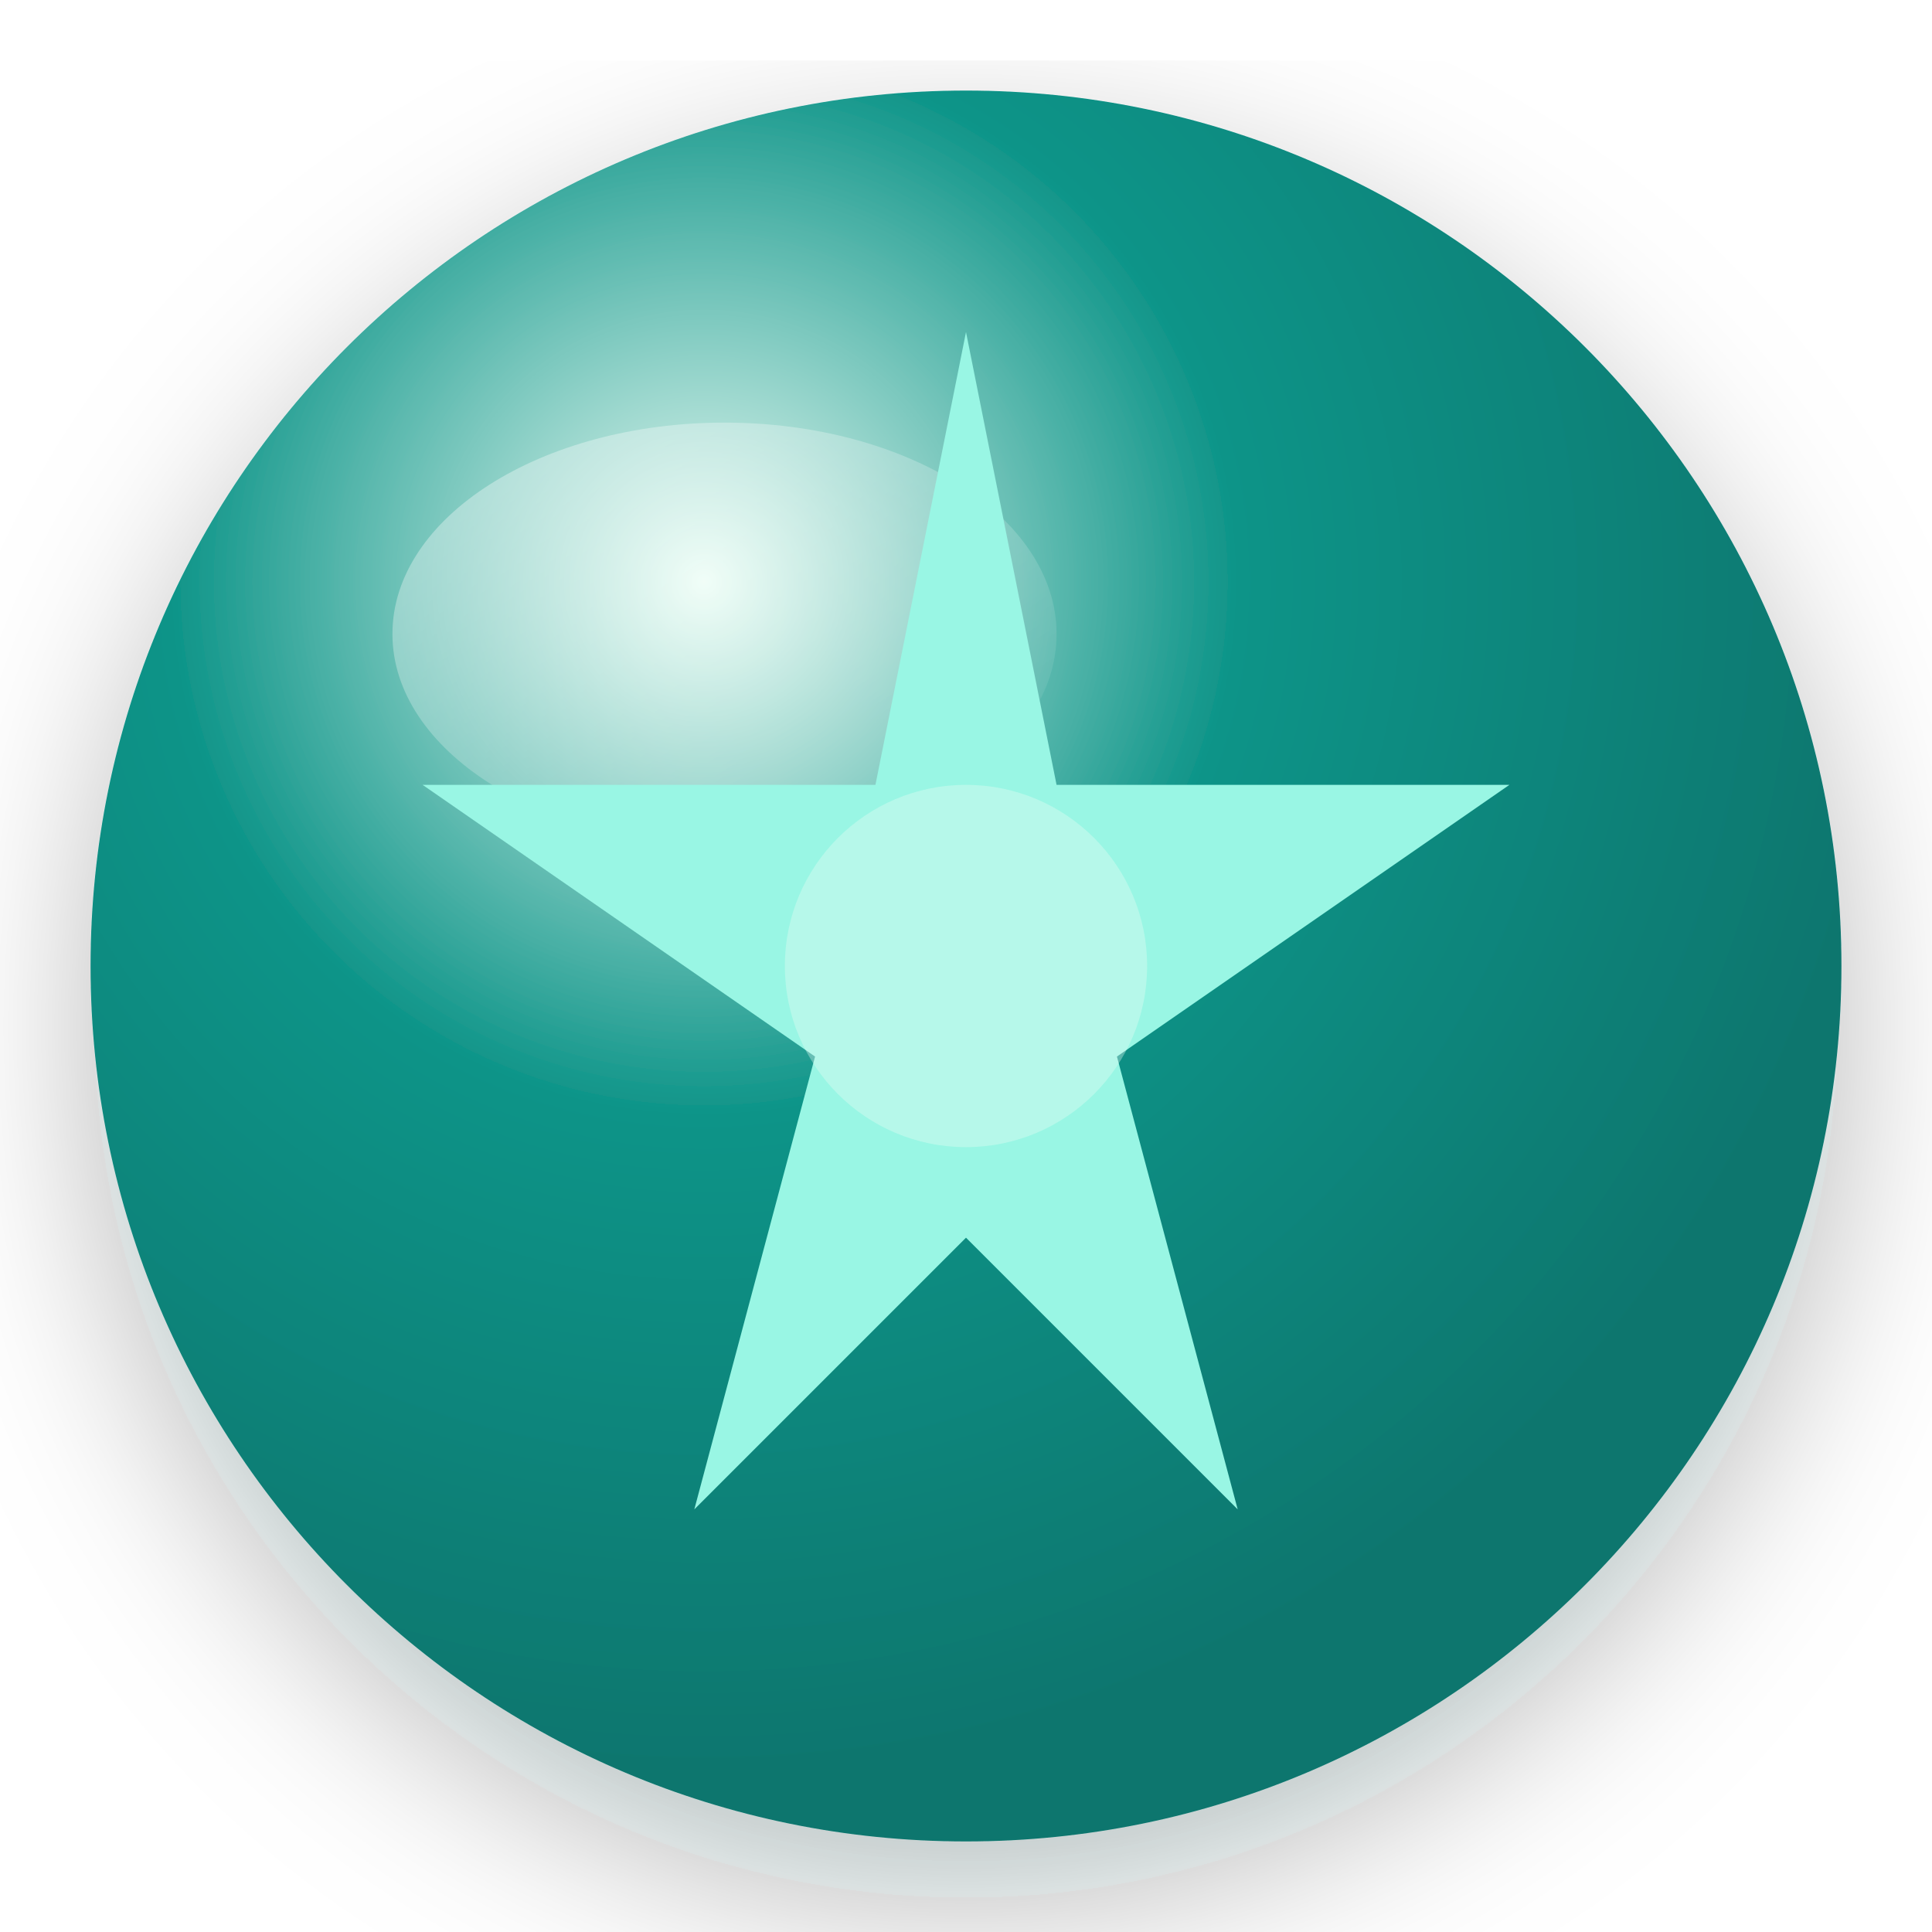
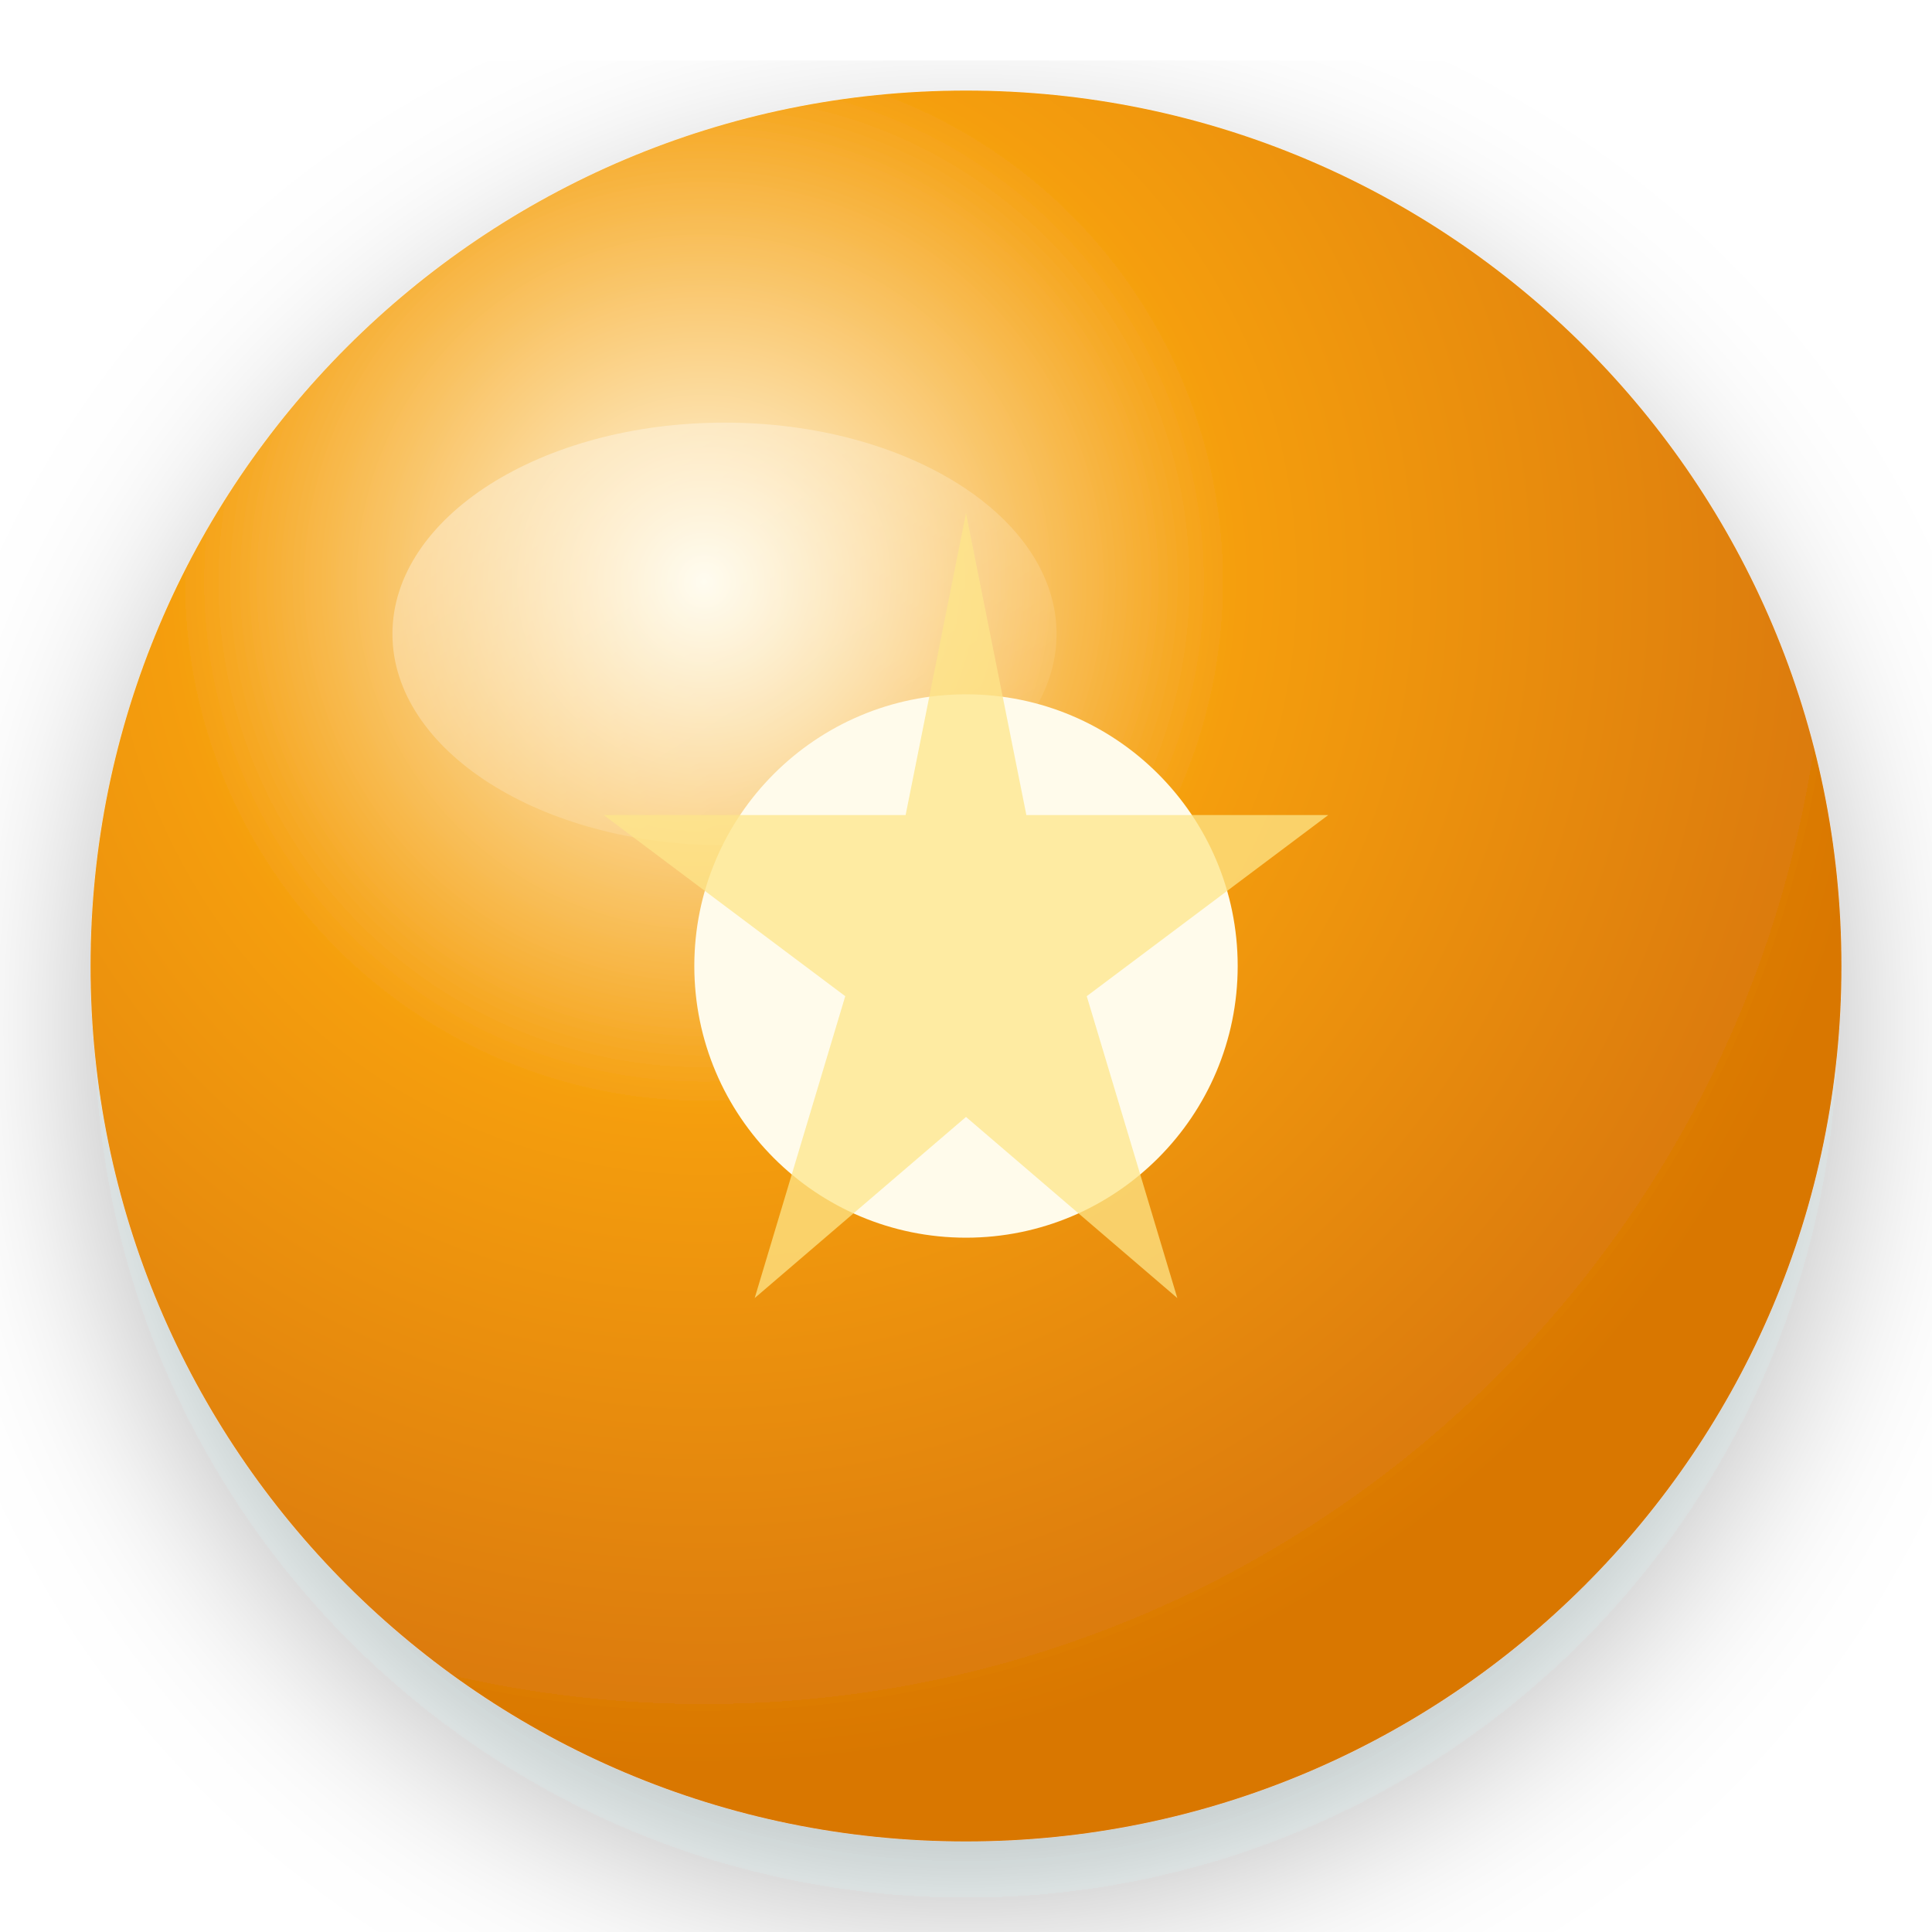
<svg xmlns="http://www.w3.org/2000/svg" viewBox="0 0 128 128" role="img" aria-hidden="true">
  <defs>
    <radialGradient id="sphere" cx="35%" cy="28%" r="68%">
-       <stop offset="0%" stop-color="#ecfdf5" />
-       <stop offset="45%" stop-color="#0d9488" />
-       <stop offset="100%" stop-color="#0f766e" />
+       <stop offset="0%" stop-color="#fffbeb" />
+       <stop offset="45%" stop-color="#f59e0b" />
+       <stop offset="100%" stop-color="#d97706" />
    </radialGradient>
    <filter id="depth" x="-20%" y="-20%" width="140%" height="140%">
      <feDropShadow dx="0" dy="4" stdDeviation="6" flood-color="#0f172a" flood-opacity="0.28" />
    </filter>
    <linearGradient id="shine" x1="0" y1="0" x2="1" y2="1">
      <stop offset="0%" stop-color="#ffffff" stop-opacity="0.55" />
      <stop offset="100%" stop-color="#ffffff" stop-opacity="0" />
    </linearGradient>
  </defs>
  <circle cx="64" cy="64" r="58" fill="url(#sphere)" filter="url(#depth)" />
  <ellipse cx="48" cy="42" rx="22" ry="14" fill="url(#shine)" opacity="0.75" />
-   <path d="M64 22 L70 52 L100 52 L74 70 L82 100 L64 82 L46 100 L54 70 L28 52 L58 52 Z" fill="#99f6e4" />
-   <circle cx="64" cy="64" r="12" fill="#ecfdf5" opacity="0.35" />
+   <circle cx="64" cy="64" r="18" fill="#fffbeb" />
+   <path d="M64 34 L68 54 L88 54 L72 66 L78 86 L64 74 L50 86 L56 66 L40 54 L60 54 Z" fill="#fde68a" opacity="0.75" />
</svg>
